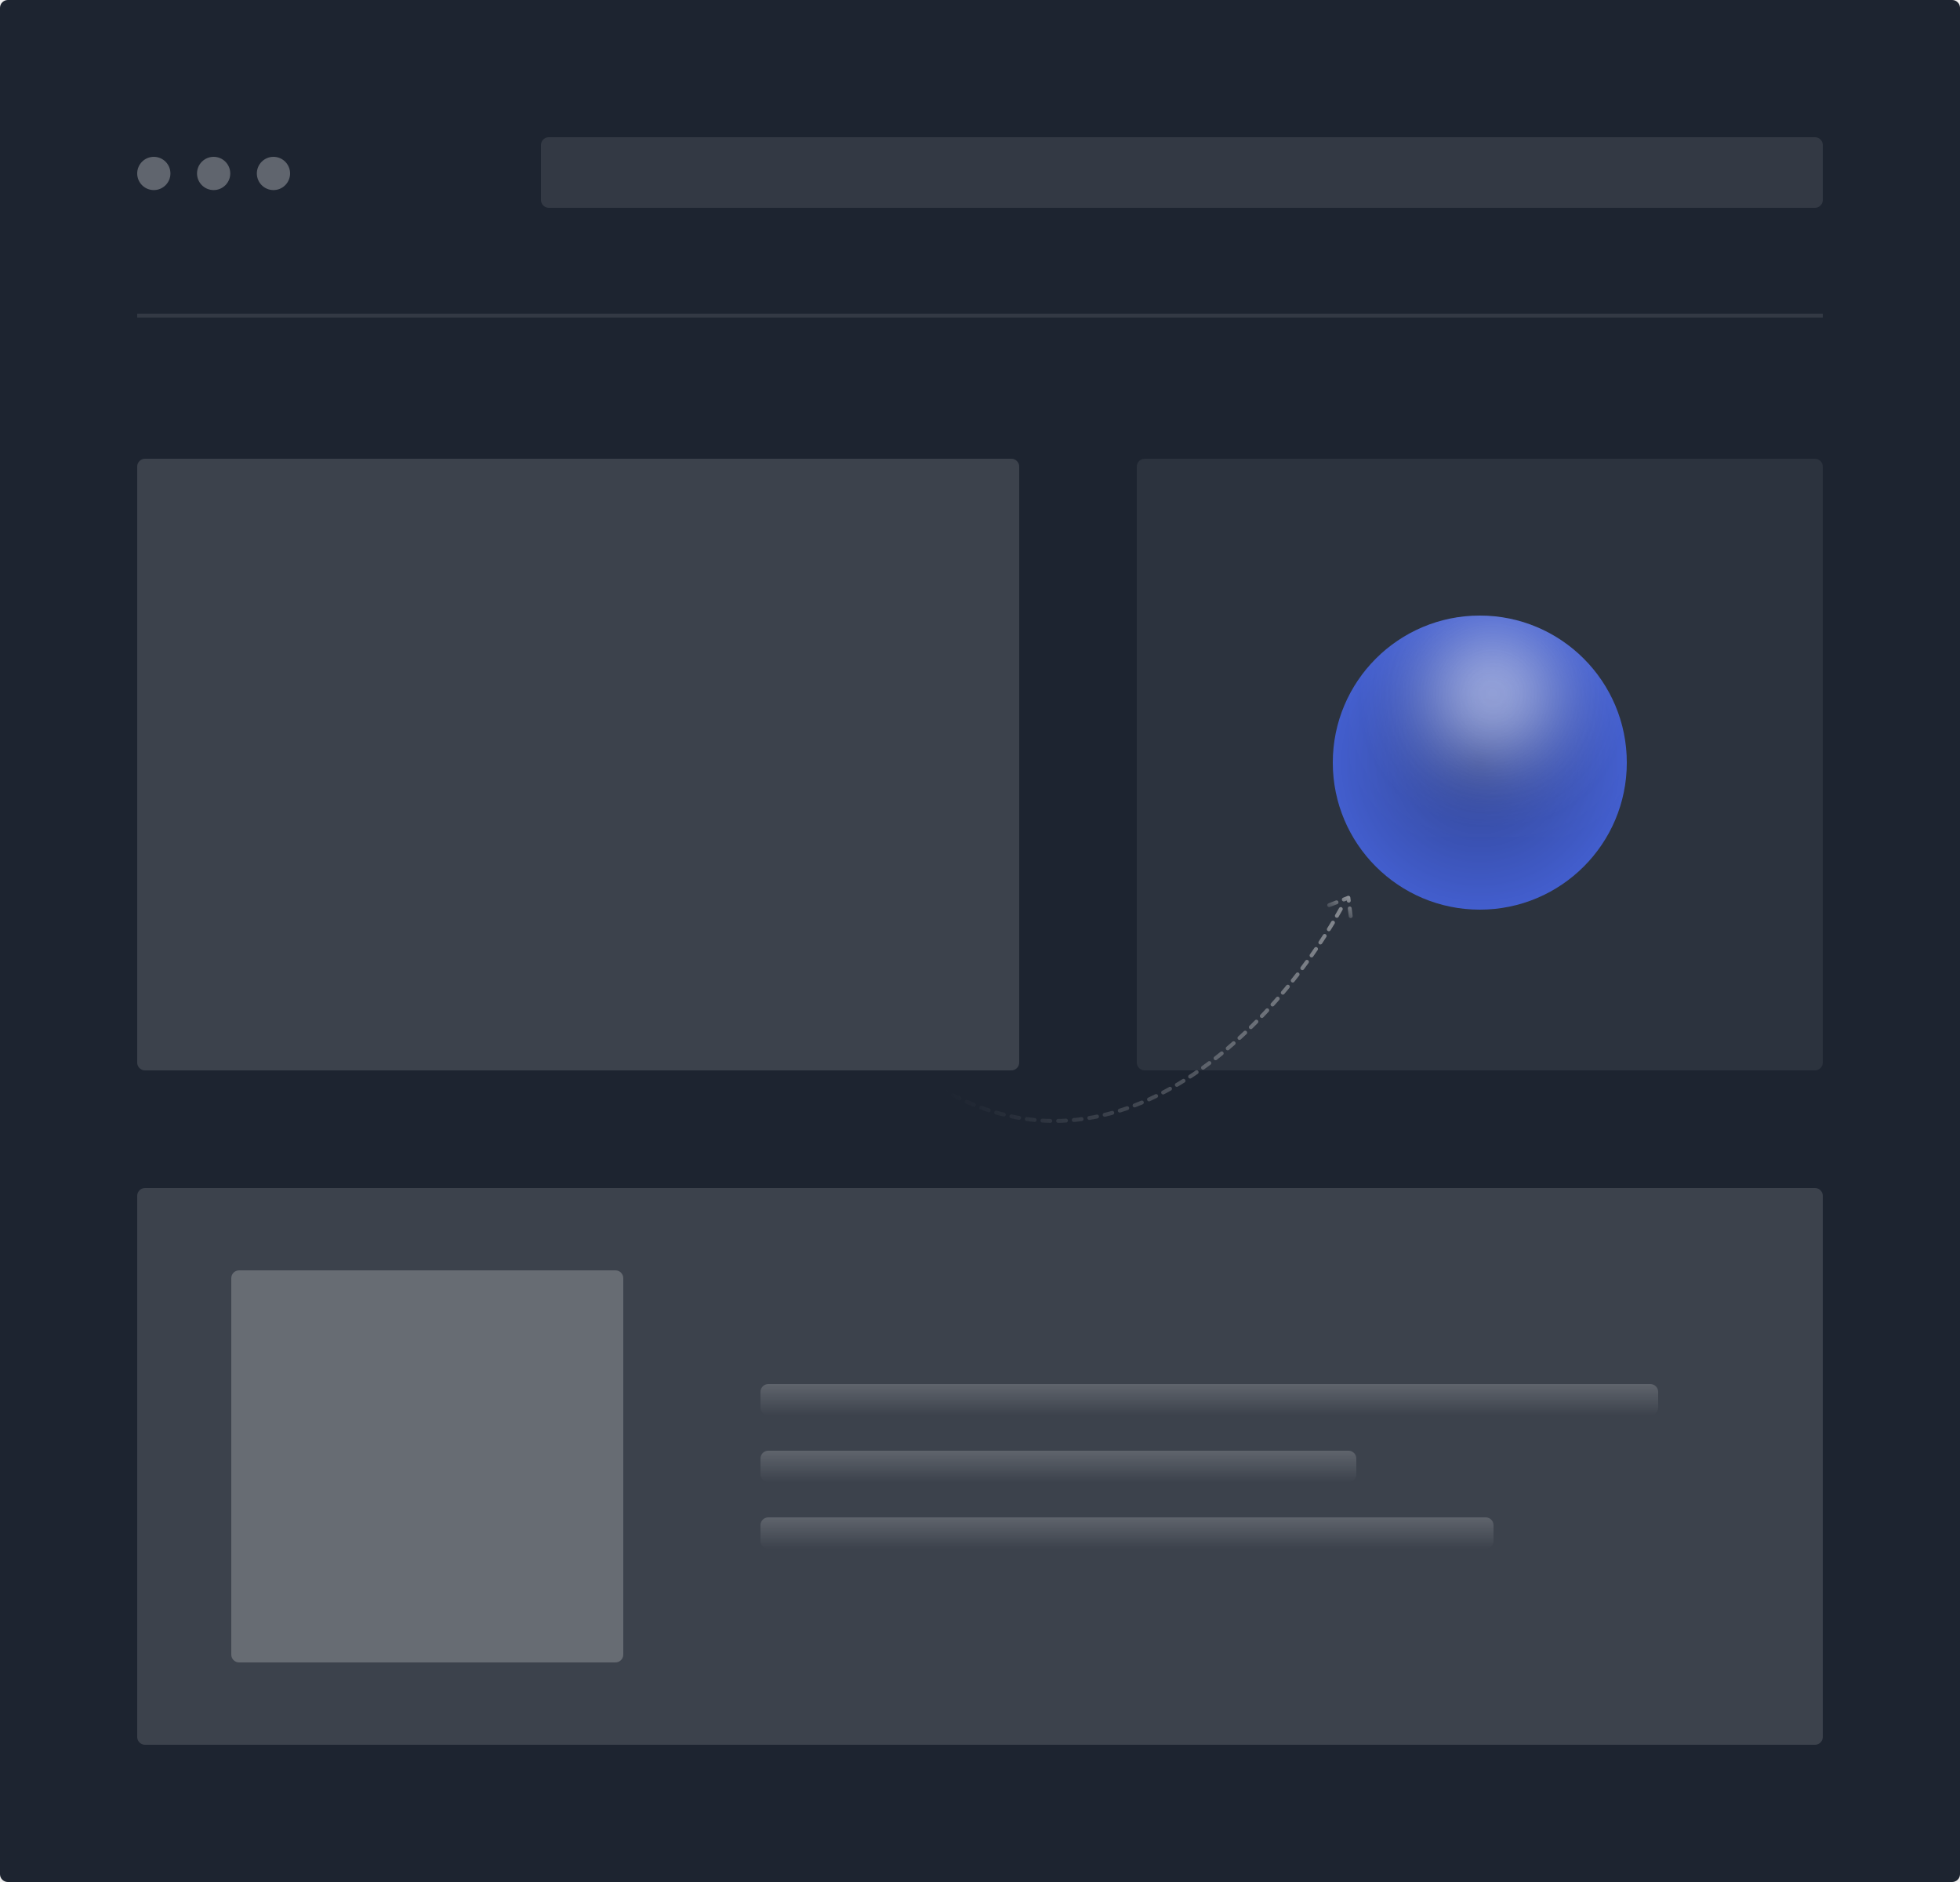
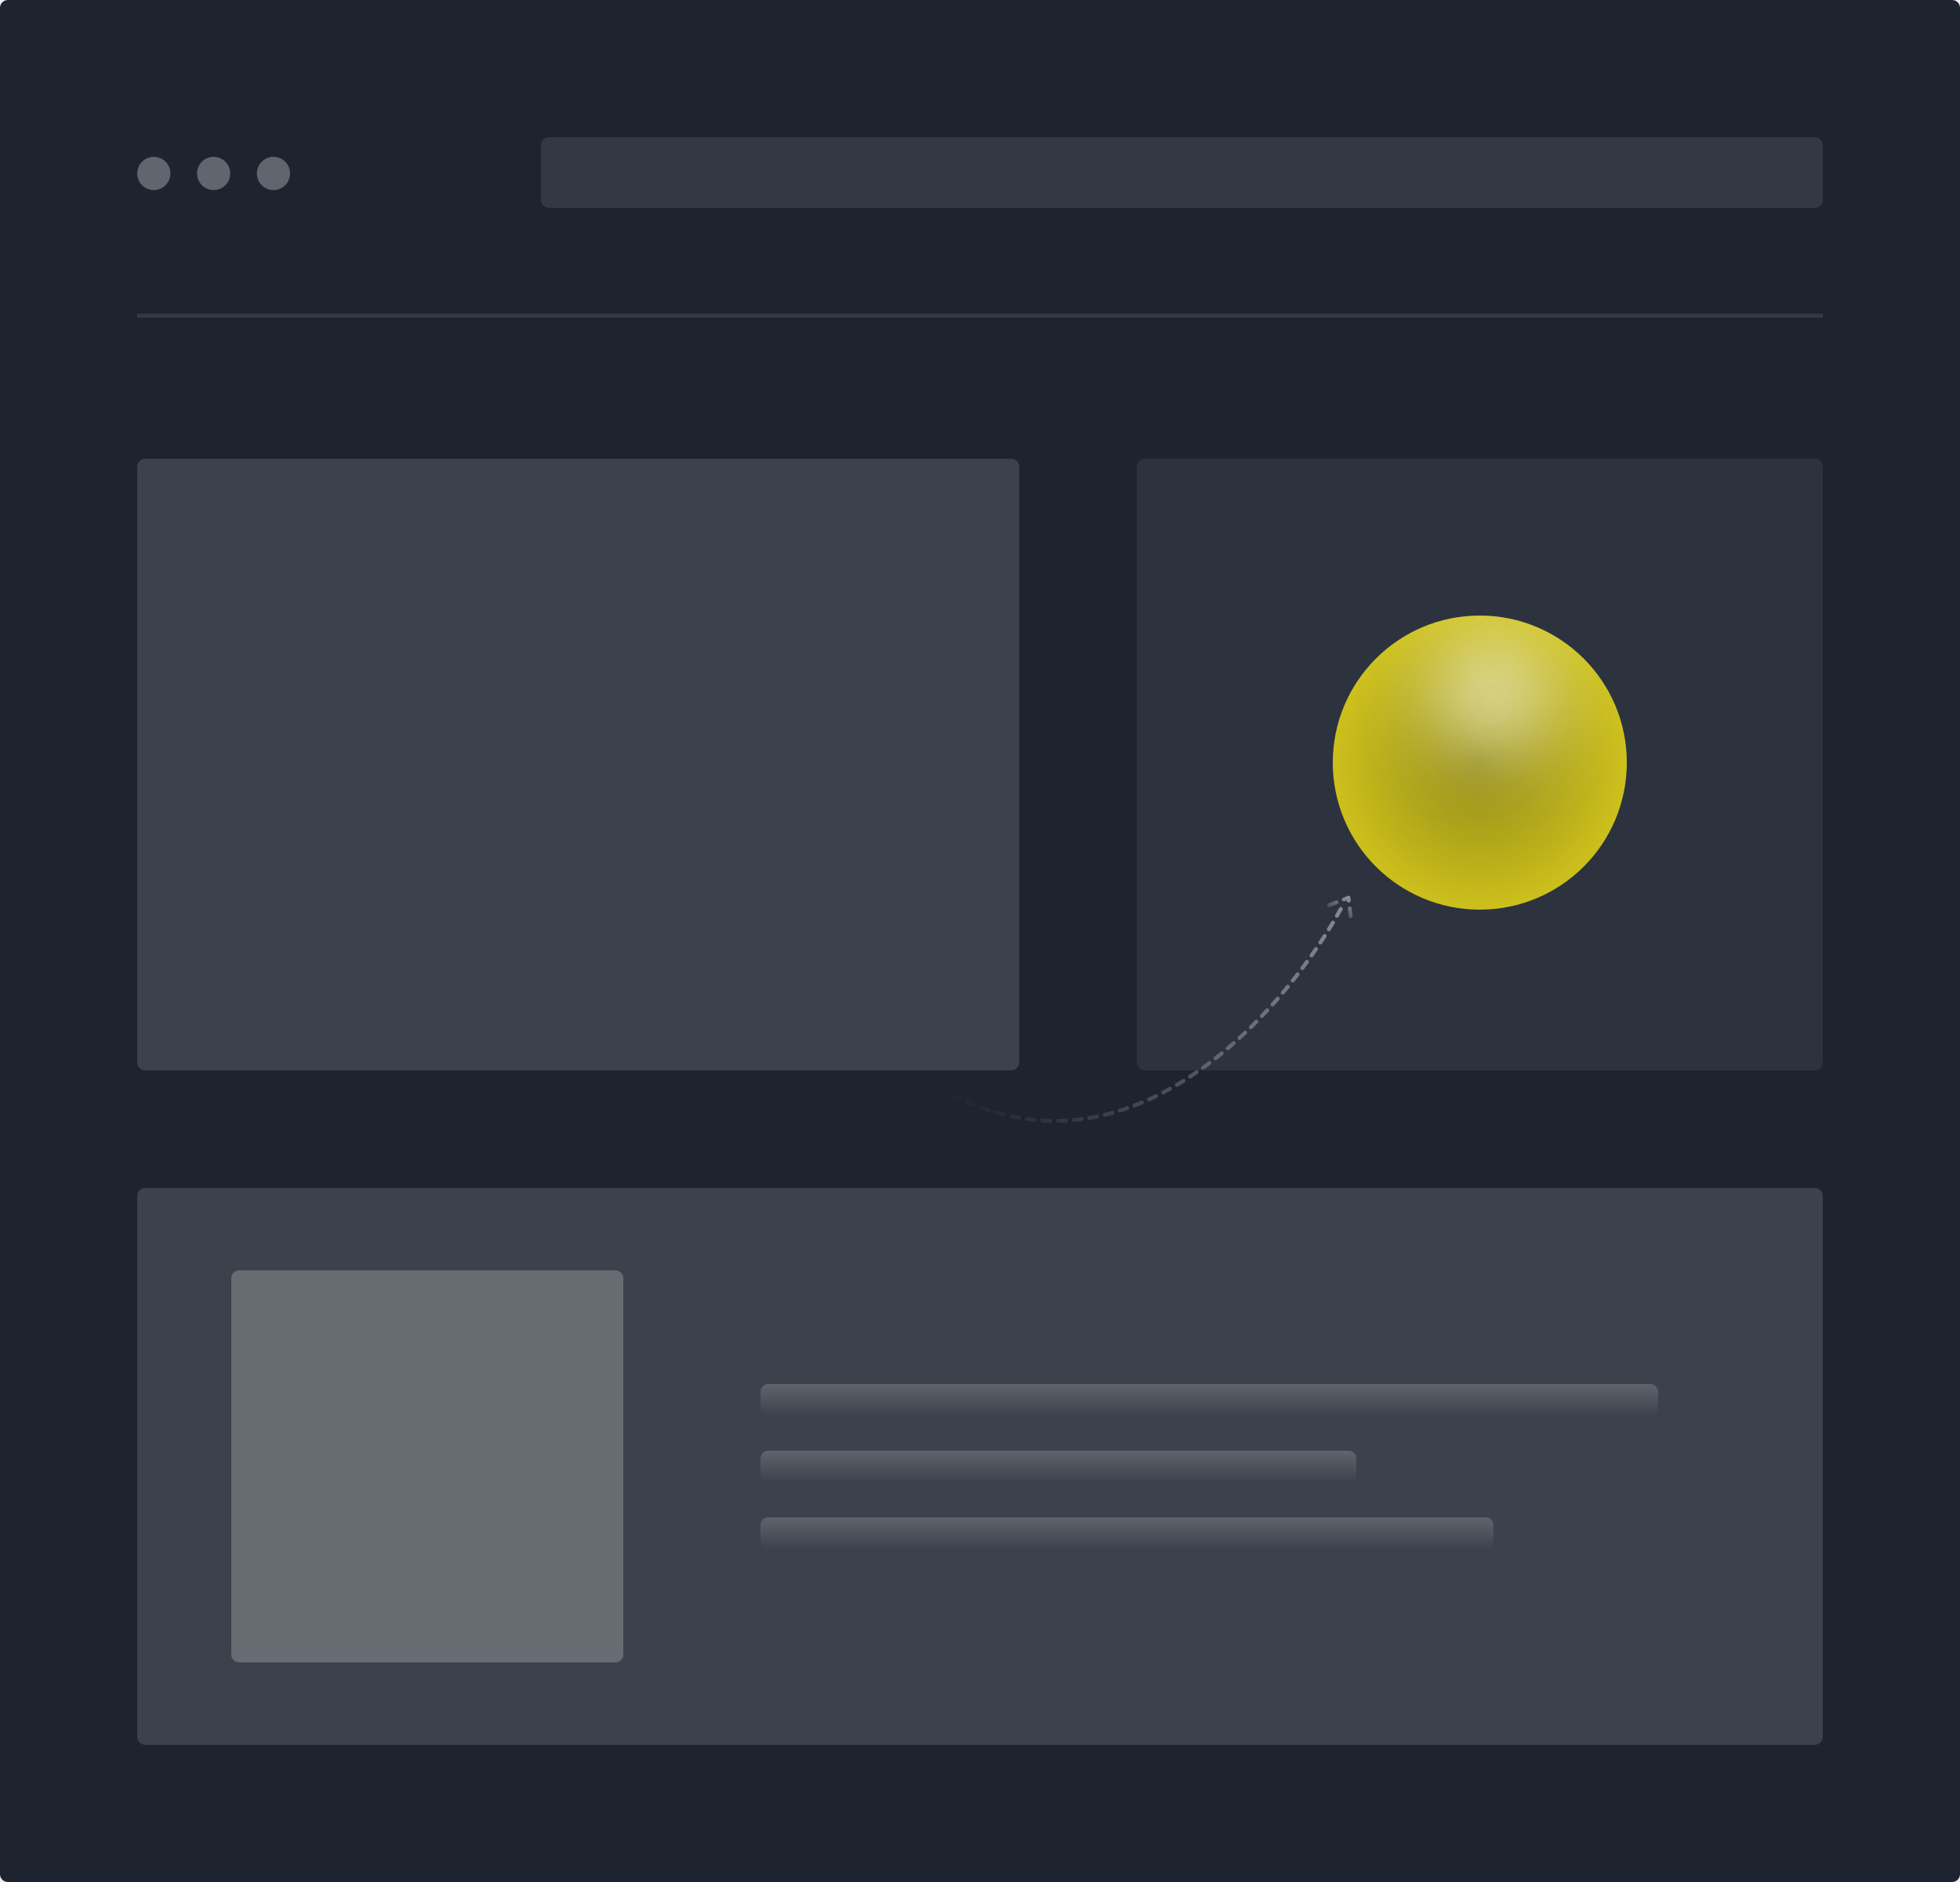
<svg xmlns="http://www.w3.org/2000/svg" width="500" height="480" viewBox="0 0 500 480" fill="none">
  <rect width="500" height="480" rx="2" fill="#1D2430" />
  <rect x="35" y="117" width="225" height="156" rx="2" fill="white" fill-opacity="0.14" />
  <line opacity="0.1" x1="35" y1="80.5" x2="465" y2="80.5" stroke="white" />
  <rect x="290" y="117" width="175" height="156" rx="2" fill="white" fill-opacity="0.07" />
  <rect x="35" y="303" width="430" height="142" rx="2" fill="white" fill-opacity="0.14" />
  <rect x="194" y="353" width="229" height="8" rx="2" fill="url(#paint0_linear_62_128)" fill-opacity="0.18" />
  <rect x="194" y="370" width="152" height="8" rx="2" fill="url(#paint1_linear_62_128)" fill-opacity="0.18" />
  <rect x="194" y="387" width="187" height="8" rx="2" fill="url(#paint2_linear_62_128)" fill-opacity="0.18" />
  <rect x="59" y="324" width="100" height="100" rx="2" fill="white" fill-opacity="0.22" />
  <rect opacity="0.1" x="138" y="35" width="327" height="18" rx="2" fill="white" />
  <circle opacity="0.3" cx="39.239" cy="44.239" r="4.239" fill="white" />
  <circle opacity="0.3" cx="54.5" cy="44.239" r="4.239" fill="white" />
  <circle opacity="0.3" cx="69.761" cy="44.239" r="4.239" fill="white" />
-   <circle opacity="0.8" cx="377.5" cy="194.5" r="37.5" fill="#4A6CF7" />
+   <circle opacity="0.8" cx="377.5" cy="194.5" r="37.5" fill="#FAE915" />
  <mask id="mask0_62_128" style="mask-type:alpha" maskUnits="userSpaceOnUse" x="340" y="157" width="75" height="75">
-     <circle opacity="0.8" cx="377.5" cy="194.5" r="37.5" fill="#4A6CF7" />
+     <circle opacity="0.8" cx="377.5" cy="194.5" r="37.5" fill="#FAE915" />
  </mask>
  <g mask="url(#mask0_62_128)">
    <circle opacity="0.8" cx="377.5" cy="194.5" r="37.5" fill="url(#paint3_radial_62_128)" />
    <g opacity="0.8" filter="url(#filter0_f_62_128)">
      <circle cx="380.809" cy="176.853" r="15.441" fill="white" />
    </g>
  </g>
  <path d="M342.034 231.847C324.964 262.749 277.939 313.186 226.394 267.718" stroke="url(#paint4_linear_62_128)" stroke-linecap="round" stroke-linejoin="round" stroke-dasharray="2 2" />
  <path d="M339.077 230.867L343.973 228.971L344.562 233.656" stroke="url(#paint5_linear_62_128)" stroke-linecap="round" stroke-linejoin="round" stroke-dasharray="2 2" />
  <defs>
    <filter id="filter0_f_62_128" x="344.368" y="140.412" width="72.882" height="72.882" filterUnits="userSpaceOnUse" color-interpolation-filters="sRGB">
      <feFlood flood-opacity="0" result="BackgroundImageFix" />
      <feBlend mode="normal" in="SourceGraphic" in2="BackgroundImageFix" result="shape" />
      <feGaussianBlur stdDeviation="10.5" result="effect1_foregroundBlur_62_128" />
    </filter>
    <linearGradient id="paint0_linear_62_128" x1="308.5" y1="353" x2="308.5" y2="361" gradientUnits="userSpaceOnUse">
      <stop stop-color="white" />
      <stop offset="1" stop-color="white" stop-opacity="0" />
    </linearGradient>
    <linearGradient id="paint1_linear_62_128" x1="270" y1="370" x2="270" y2="378" gradientUnits="userSpaceOnUse">
      <stop stop-color="white" />
      <stop offset="1" stop-color="white" stop-opacity="0" />
    </linearGradient>
    <linearGradient id="paint2_linear_62_128" x1="287.5" y1="387" x2="287.5" y2="395" gradientUnits="userSpaceOnUse">
      <stop stop-color="white" />
      <stop offset="1" stop-color="white" stop-opacity="0" />
    </linearGradient>
    <radialGradient id="paint3_radial_62_128" cx="0" cy="0" r="1" gradientUnits="userSpaceOnUse" gradientTransform="translate(377.5 194.5) rotate(90) scale(40.2574)">
      <stop stop-opacity="0.47" />
      <stop offset="1" stop-opacity="0" />
    </radialGradient>
    <linearGradient id="paint4_linear_62_128" x1="358.554" y1="226.723" x2="242.956" y2="282.349" gradientUnits="userSpaceOnUse">
      <stop stop-color="white" stop-opacity="0.48" />
      <stop offset="1" stop-color="white" stop-opacity="0" />
    </linearGradient>
    <linearGradient id="paint5_linear_62_128" x1="343.992" y1="228.548" x2="340.23" y2="234.571" gradientUnits="userSpaceOnUse">
      <stop stop-color="white" stop-opacity="0.48" />
      <stop offset="1" stop-color="white" stop-opacity="0" />
    </linearGradient>
  </defs>
</svg>
